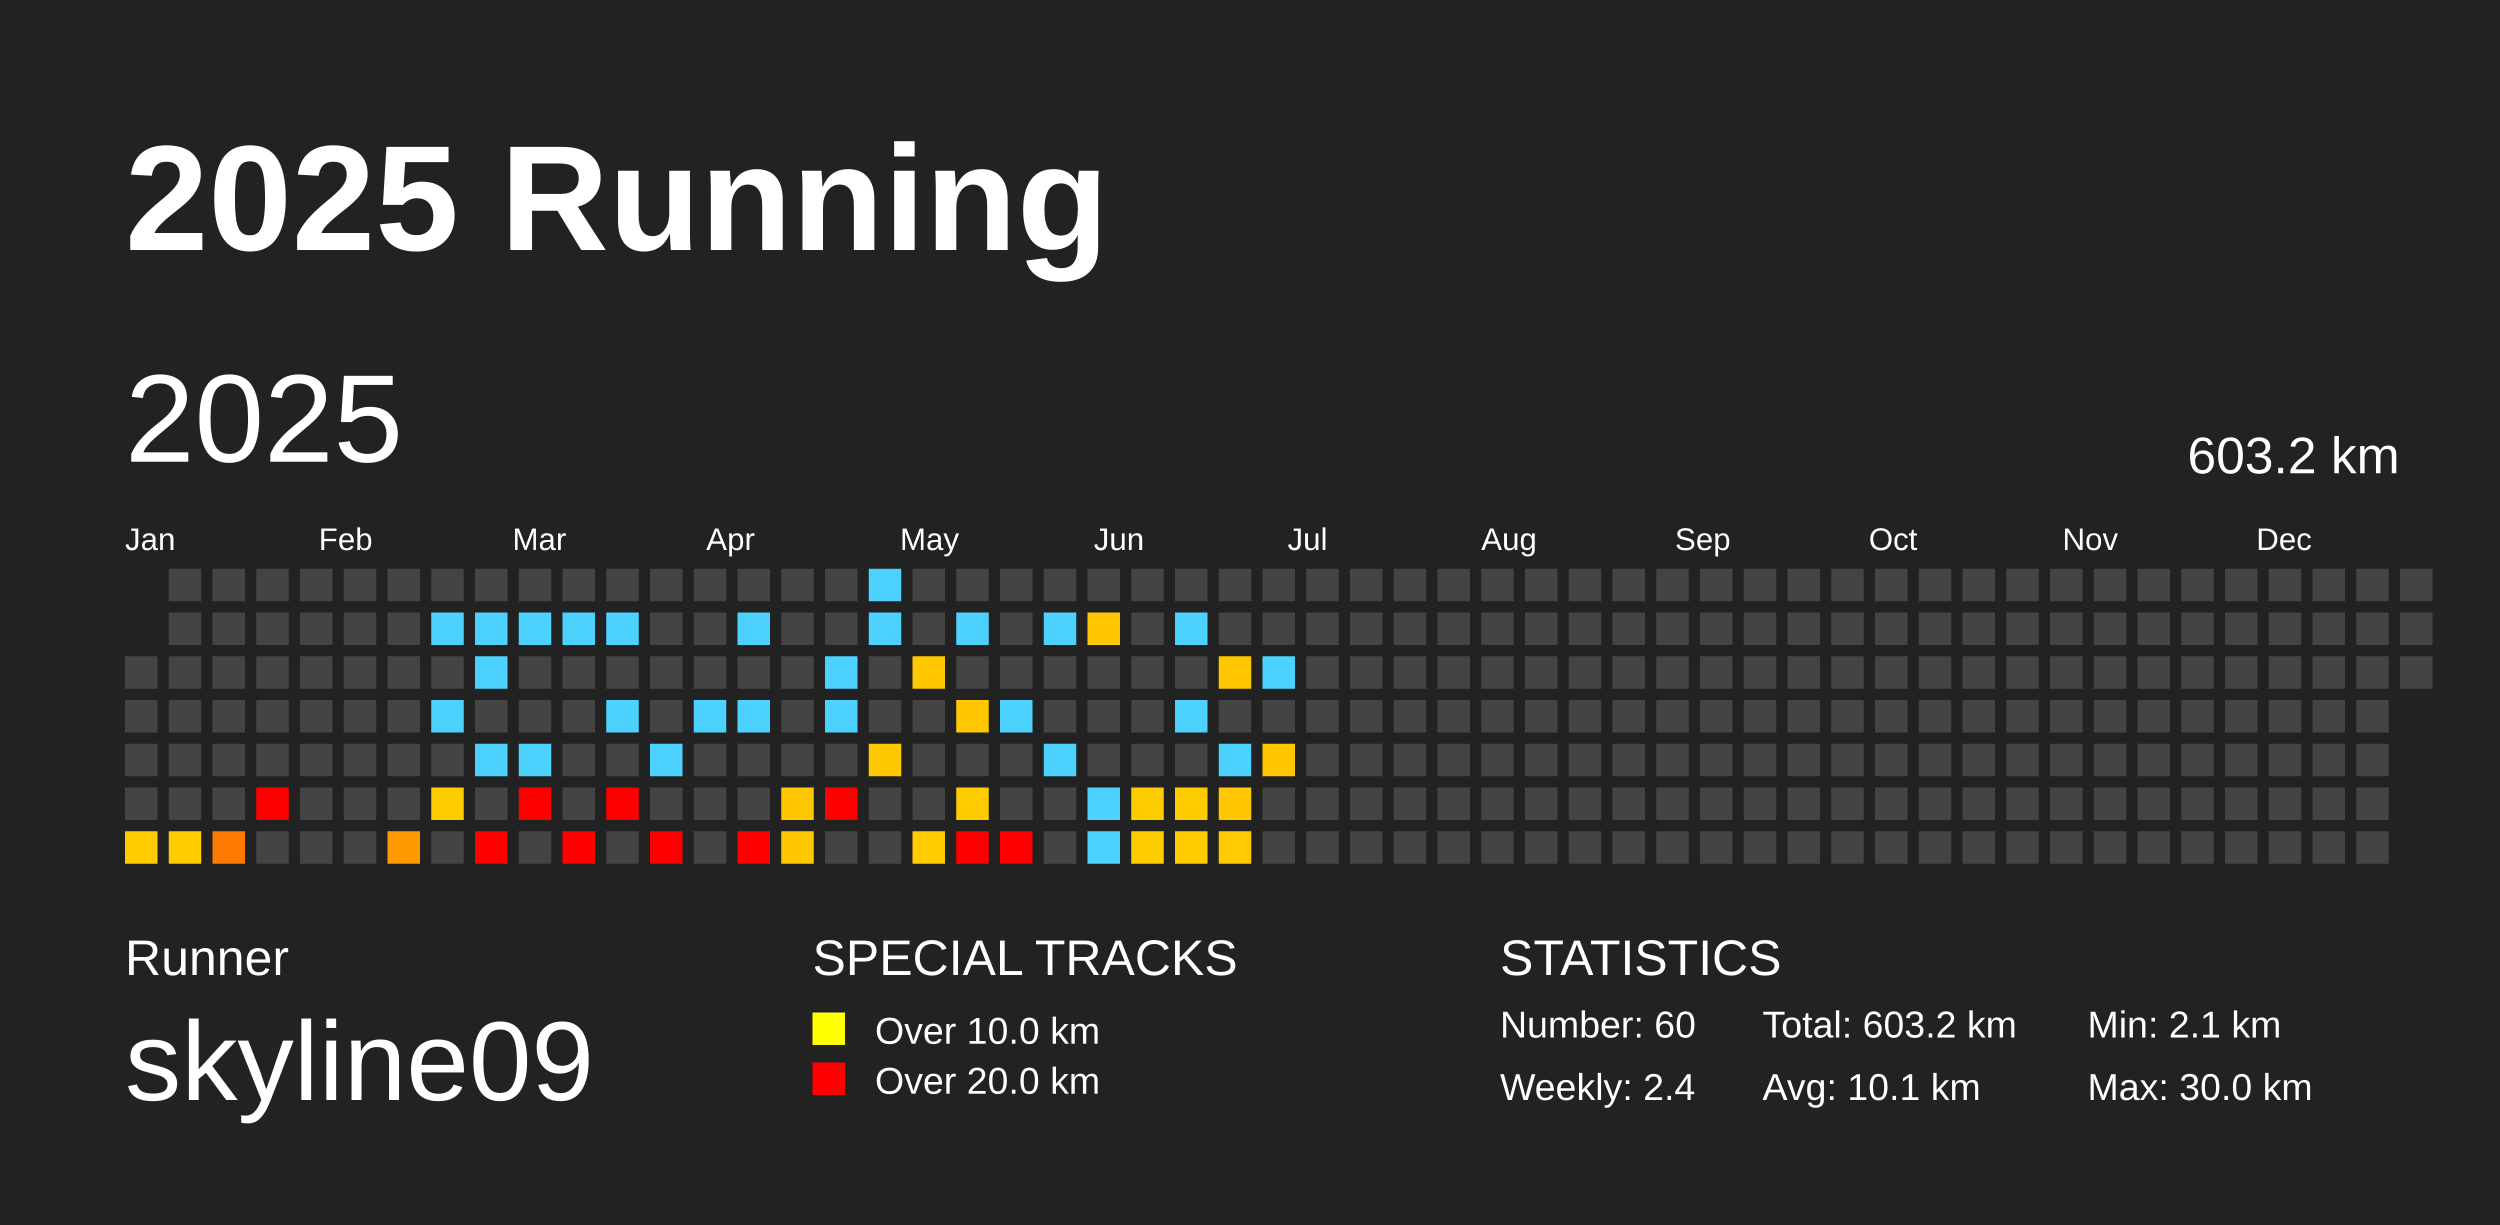
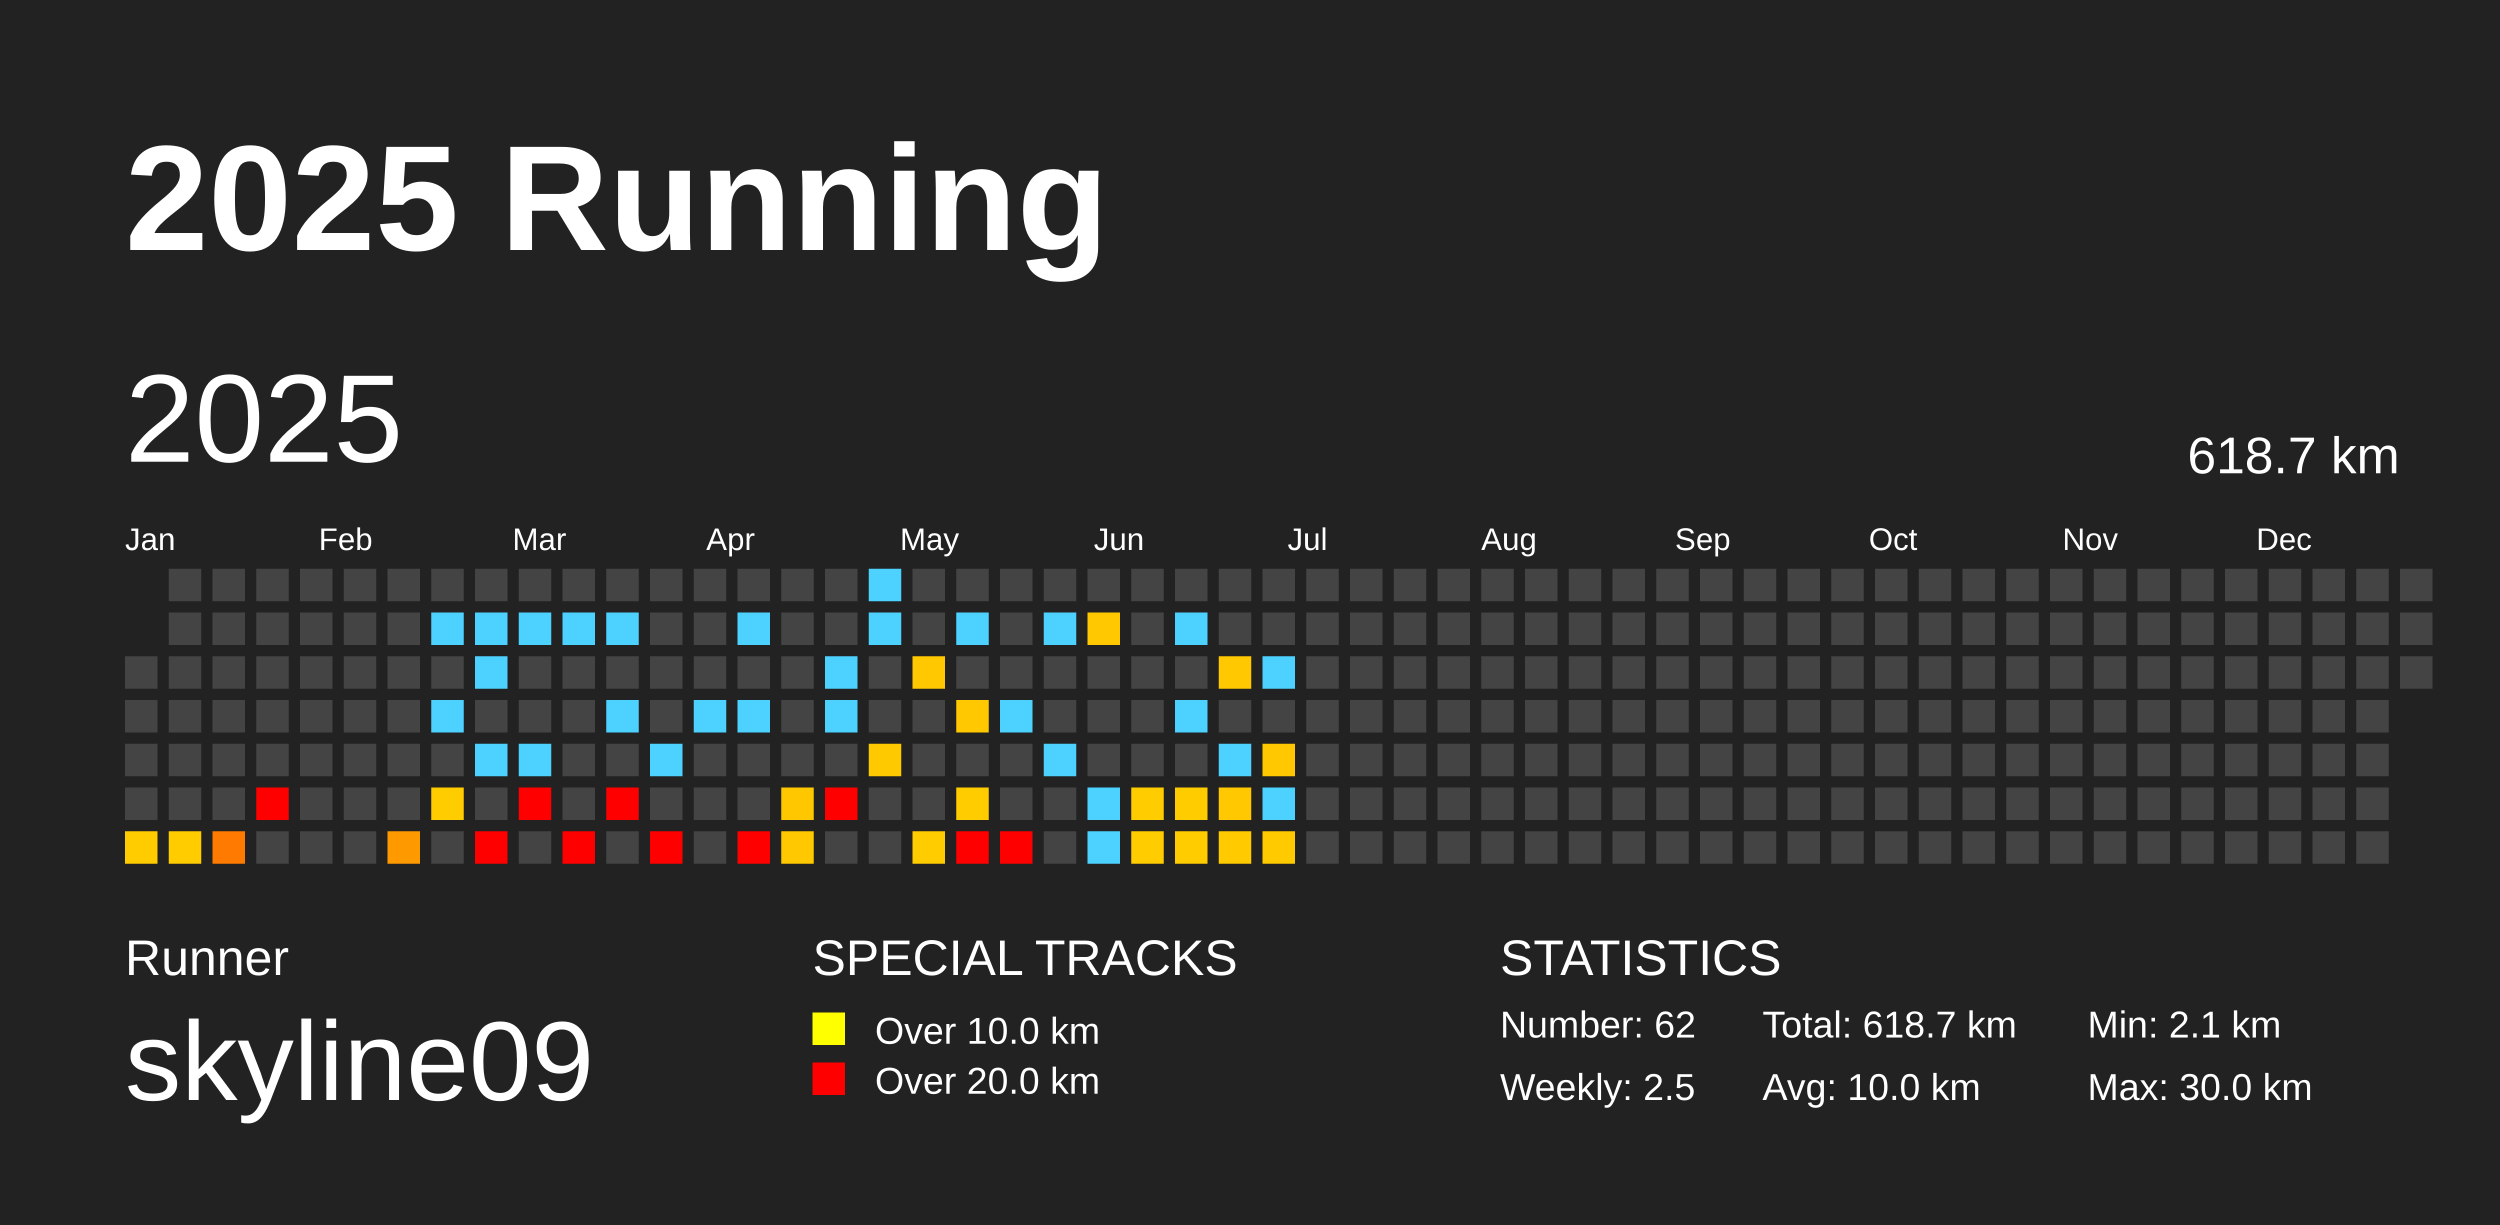
<svg xmlns="http://www.w3.org/2000/svg" baseProfile="full" height="98mm" version="1.1" viewBox="0,0,200,98" width="200mm">
  <defs />
  <rect fill="#222222" height="98" width="200" x="0" y="0" />
  <text fill="#FFFFFF" style="font-size:12px; font-family:Arial; font-weight:bold;" x="10" y="20">2025 Running</text>
  <text fill="#FFFFFF" style="font-size:4px; font-family:Arial" x="10" y="78">Runner</text>
  <text fill="#FFFFFF" style="font-size:9px; font-family:Arial" x="10" y="88">skyline09</text>
  <text fill="#FFFFFF" style="font-size:4px; font-family:Arial" x="65" y="78">SPECIAL TRACKS</text>
  <rect fill="yellow" height="2.6" width="2.6" x="65" y="81" />
  <text fill="#FFFFFF" style="font-size:3px; font-family:Arial" x="70" y="83.5">Over 10.0 km</text>
  <rect fill="red" height="2.6" width="2.6" x="65" y="85" />
  <text fill="#FFFFFF" style="font-size:3px; font-family:Arial" x="70" y="87.5">Over 20.0 km</text>
  <text fill="#FFFFFF" style="font-size:4px; font-family:Arial" x="120" y="78">STATISTICS</text>
-   <text fill="#FFFFFF" style="font-size:3px; font-family:Arial" x="120" y="83">Number: 60</text>
-   <text fill="#FFFFFF" style="font-size:3px; font-family:Arial" x="120" y="88">Weekly: 2.4</text>
-   <text fill="#FFFFFF" style="font-size:3px; font-family:Arial" x="141" y="83">Total: 603.2 km</text>
-   <text fill="#FFFFFF" style="font-size:3px; font-family:Arial" x="141" y="88">Avg: 10.1 km</text>
+   <text fill="#FFFFFF" style="font-size:3px; font-family:Arial" x="120" y="83">Number: 62</text>
+   <text fill="#FFFFFF" style="font-size:3px; font-family:Arial" x="120" y="88">Weekly: 2.5</text>
+   <text fill="#FFFFFF" style="font-size:3px; font-family:Arial" x="141" y="83">Total: 618.7 km</text>
+   <text fill="#FFFFFF" style="font-size:3px; font-family:Arial" x="141" y="88">Avg: 10.0 km</text>
  <text fill="#FFFFFF" style="font-size:3px; font-family:Arial" x="167" y="83">Min: 2.1 km</text>
  <text fill="#FFFFFF" style="font-size:3px; font-family:Arial" x="167" y="88">Max: 30.0 km</text>
  <text dominant-baseline="hanging" fill="#FFFFFF" style="font-size:10.0px; font-family:Arial;" x="10" y="30">2025</text>
-   <text dominant-baseline="hanging" fill="#FFFFFF" style="font-size:4.125px; font-family:Arial;" x="175" y="35">603.2 km</text>
+   <text dominant-baseline="hanging" fill="#FFFFFF" style="font-size:4.125px; font-family:Arial;" x="175" y="35">618.7 km</text>
  <text fill="#FFFFFF" style="font-size:2.5px; font-family:Arial" x="10.0" y="44">Jan</text>
  <text fill="#FFFFFF" style="font-size:2.5px; font-family:Arial" x="25.5" y="44">Feb</text>
  <text fill="#FFFFFF" style="font-size:2.5px; font-family:Arial" x="41.0" y="44">Mar</text>
  <text fill="#FFFFFF" style="font-size:2.5px; font-family:Arial" x="56.5" y="44">Apr</text>
  <text fill="#FFFFFF" style="font-size:2.5px; font-family:Arial" x="72.0" y="44">May</text>
  <text fill="#FFFFFF" style="font-size:2.5px; font-family:Arial" x="87.5" y="44">Jun</text>
  <text fill="#FFFFFF" style="font-size:2.5px; font-family:Arial" x="103.0" y="44">Jul</text>
  <text fill="#FFFFFF" style="font-size:2.5px; font-family:Arial" x="118.5" y="44">Aug</text>
  <text fill="#FFFFFF" style="font-size:2.5px; font-family:Arial" x="134.0" y="44">Sep</text>
  <text fill="#FFFFFF" style="font-size:2.5px; font-family:Arial" x="149.5" y="44">Oct</text>
  <text fill="#FFFFFF" style="font-size:2.5px; font-family:Arial" x="165.0" y="44">Nov</text>
  <text fill="#FFFFFF" style="font-size:2.5px; font-family:Arial" x="180.5" y="44">Dec</text>
  <rect fill="#444444" height="2.6" width="2.6" x="10.0" y="52.5" />
  <rect fill="#444444" height="2.6" width="2.6" x="10.0" y="56.0" />
  <rect fill="#444444" height="2.6" width="2.6" x="10.0" y="59.5" />
  <rect fill="#444444" height="2.6" width="2.6" x="10.0" y="63.0" />
  <rect fill="#ffcc00" height="2.6" width="2.6" x="10.0" y="66.5" />
  <rect fill="#444444" height="2.6" width="2.6" x="13.5" y="45.5" />
  <rect fill="#444444" height="2.6" width="2.6" x="13.5" y="49.0" />
  <rect fill="#444444" height="2.6" width="2.6" x="13.5" y="52.5" />
  <rect fill="#444444" height="2.6" width="2.6" x="13.5" y="56.0" />
  <rect fill="#444444" height="2.6" width="2.6" x="13.5" y="59.5" />
  <rect fill="#444444" height="2.6" width="2.6" x="13.5" y="63.0" />
  <rect fill="#ffcc00" height="2.6" width="2.6" x="13.5" y="66.5" />
  <rect fill="#444444" height="2.6" width="2.6" x="17.0" y="45.5" />
  <rect fill="#444444" height="2.6" width="2.6" x="17.0" y="49.0" />
  <rect fill="#444444" height="2.6" width="2.6" x="17.0" y="52.5" />
  <rect fill="#444444" height="2.6" width="2.6" x="17.0" y="56.0" />
  <rect fill="#444444" height="2.6" width="2.6" x="17.0" y="59.5" />
  <rect fill="#444444" height="2.6" width="2.6" x="17.0" y="63.0" />
  <rect fill="#ff7a00" height="2.6" width="2.6" x="17.0" y="66.5" />
  <rect fill="#444444" height="2.6" width="2.6" x="20.5" y="45.5" />
  <rect fill="#444444" height="2.6" width="2.6" x="20.5" y="49.0" />
  <rect fill="#444444" height="2.6" width="2.6" x="20.5" y="52.5" />
  <rect fill="#444444" height="2.6" width="2.6" x="20.5" y="56.0" />
  <rect fill="#444444" height="2.6" width="2.6" x="20.5" y="59.5" />
  <rect fill="red" height="2.6" width="2.6" x="20.5" y="63.0" />
  <rect fill="#444444" height="2.6" width="2.6" x="20.5" y="66.5" />
  <rect fill="#444444" height="2.6" width="2.6" x="24.0" y="45.5" />
  <rect fill="#444444" height="2.6" width="2.6" x="24.0" y="49.0" />
  <rect fill="#444444" height="2.6" width="2.6" x="24.0" y="52.5" />
  <rect fill="#444444" height="2.6" width="2.6" x="24.0" y="56.0" />
  <rect fill="#444444" height="2.6" width="2.6" x="24.0" y="59.5" />
  <rect fill="#444444" height="2.6" width="2.6" x="24.0" y="63.0" />
  <rect fill="#444444" height="2.6" width="2.6" x="24.0" y="66.5" />
  <rect fill="#444444" height="2.6" width="2.6" x="27.5" y="45.5" />
  <rect fill="#444444" height="2.6" width="2.6" x="27.5" y="49.0" />
  <rect fill="#444444" height="2.6" width="2.6" x="27.5" y="52.5" />
  <rect fill="#444444" height="2.6" width="2.6" x="27.5" y="56.0" />
  <rect fill="#444444" height="2.6" width="2.6" x="27.5" y="59.5" />
  <rect fill="#444444" height="2.6" width="2.6" x="27.5" y="63.0" />
  <rect fill="#444444" height="2.6" width="2.6" x="27.5" y="66.5" />
  <rect fill="#444444" height="2.6" width="2.6" x="31.0" y="45.5" />
  <rect fill="#444444" height="2.6" width="2.6" x="31.0" y="49.0" />
  <rect fill="#444444" height="2.6" width="2.6" x="31.0" y="52.5" />
  <rect fill="#444444" height="2.6" width="2.6" x="31.0" y="56.0" />
  <rect fill="#444444" height="2.6" width="2.6" x="31.0" y="59.5" />
  <rect fill="#444444" height="2.6" width="2.6" x="31.0" y="63.0" />
  <rect fill="#ff9900" height="2.6" width="2.6" x="31.0" y="66.5" />
  <rect fill="#444444" height="2.6" width="2.6" x="34.5" y="45.5" />
  <rect fill="#4dd2ff" height="2.6" width="2.6" x="34.5" y="49.0" />
  <rect fill="#444444" height="2.6" width="2.6" x="34.5" y="52.5" />
  <rect fill="#4dd2ff" height="2.6" width="2.6" x="34.5" y="56.0" />
  <rect fill="#444444" height="2.6" width="2.6" x="34.5" y="59.5" />
  <rect fill="#ffcc00" height="2.6" width="2.6" x="34.5" y="63.0" />
  <rect fill="#444444" height="2.6" width="2.6" x="34.5" y="66.5" />
  <rect fill="#444444" height="2.6" width="2.6" x="38.0" y="45.5" />
  <rect fill="#4dd2ff" height="2.6" width="2.6" x="38.0" y="49.0" />
  <rect fill="#4dd2ff" height="2.6" width="2.6" x="38.0" y="52.5" />
  <rect fill="#444444" height="2.6" width="2.6" x="38.0" y="56.0" />
  <rect fill="#4dd2ff" height="2.6" width="2.6" x="38.0" y="59.5" />
  <rect fill="#444444" height="2.6" width="2.6" x="38.0" y="63.0" />
  <rect fill="red" height="2.6" width="2.6" x="38.0" y="66.5" />
  <rect fill="#444444" height="2.6" width="2.6" x="41.5" y="45.5" />
  <rect fill="#4dd2ff" height="2.6" width="2.6" x="41.5" y="49.0" />
  <rect fill="#444444" height="2.6" width="2.6" x="41.5" y="52.5" />
  <rect fill="#444444" height="2.6" width="2.6" x="41.5" y="56.0" />
  <rect fill="#4dd2ff" height="2.6" width="2.6" x="41.5" y="59.5" />
  <rect fill="red" height="2.6" width="2.6" x="41.5" y="63.0" />
  <rect fill="#444444" height="2.6" width="2.6" x="41.5" y="66.5" />
  <rect fill="#444444" height="2.6" width="2.6" x="45.0" y="45.5" />
  <rect fill="#4dd2ff" height="2.6" width="2.6" x="45.0" y="49.0" />
  <rect fill="#444444" height="2.6" width="2.6" x="45.0" y="52.5" />
  <rect fill="#444444" height="2.6" width="2.6" x="45.0" y="56.0" />
  <rect fill="#444444" height="2.6" width="2.6" x="45.0" y="59.5" />
  <rect fill="#444444" height="2.6" width="2.6" x="45.0" y="63.0" />
  <rect fill="red" height="2.6" width="2.6" x="45.0" y="66.5" />
  <rect fill="#444444" height="2.6" width="2.6" x="48.5" y="45.5" />
  <rect fill="#4dd2ff" height="2.6" width="2.6" x="48.5" y="49.0" />
  <rect fill="#444444" height="2.6" width="2.6" x="48.5" y="52.5" />
  <rect fill="#4dd2ff" height="2.6" width="2.6" x="48.5" y="56.0" />
  <rect fill="#444444" height="2.6" width="2.6" x="48.5" y="59.5" />
  <rect fill="red" height="2.6" width="2.6" x="48.5" y="63.0" />
  <rect fill="#444444" height="2.6" width="2.6" x="48.5" y="66.5" />
  <rect fill="#444444" height="2.6" width="2.6" x="52.0" y="45.5" />
  <rect fill="#444444" height="2.6" width="2.6" x="52.0" y="49.0" />
  <rect fill="#444444" height="2.6" width="2.6" x="52.0" y="52.5" />
  <rect fill="#444444" height="2.6" width="2.6" x="52.0" y="56.0" />
  <rect fill="#4dd2ff" height="2.6" width="2.6" x="52.0" y="59.5" />
  <rect fill="#444444" height="2.6" width="2.6" x="52.0" y="63.0" />
  <rect fill="red" height="2.6" width="2.6" x="52.0" y="66.5" />
  <rect fill="#444444" height="2.6" width="2.6" x="55.5" y="45.5" />
  <rect fill="#444444" height="2.6" width="2.6" x="55.5" y="49.0" />
  <rect fill="#444444" height="2.6" width="2.6" x="55.5" y="52.5" />
  <rect fill="#4dd2ff" height="2.6" width="2.6" x="55.5" y="56.0" />
  <rect fill="#444444" height="2.6" width="2.6" x="55.5" y="59.5" />
  <rect fill="#444444" height="2.6" width="2.6" x="55.5" y="63.0" />
  <rect fill="#444444" height="2.6" width="2.6" x="55.5" y="66.5" />
  <rect fill="#444444" height="2.6" width="2.6" x="59.0" y="45.5" />
  <rect fill="#4dd2ff" height="2.6" width="2.6" x="59.0" y="49.0" />
  <rect fill="#444444" height="2.6" width="2.6" x="59.0" y="52.5" />
  <rect fill="#4dd2ff" height="2.6" width="2.6" x="59.0" y="56.0" />
  <rect fill="#444444" height="2.6" width="2.6" x="59.0" y="59.5" />
  <rect fill="#444444" height="2.6" width="2.6" x="59.0" y="63.0" />
  <rect fill="red" height="2.6" width="2.6" x="59.0" y="66.5" />
  <rect fill="#444444" height="2.6" width="2.6" x="62.5" y="45.5" />
  <rect fill="#444444" height="2.6" width="2.6" x="62.5" y="49.0" />
  <rect fill="#444444" height="2.6" width="2.6" x="62.5" y="52.5" />
  <rect fill="#444444" height="2.6" width="2.6" x="62.5" y="56.0" />
  <rect fill="#444444" height="2.6" width="2.6" x="62.5" y="59.5" />
  <rect fill="#ffc700" height="2.6" width="2.6" x="62.5" y="63.0" />
  <rect fill="#ffc800" height="2.6" width="2.6" x="62.5" y="66.5" />
  <rect fill="#444444" height="2.6" width="2.6" x="66.0" y="45.5" />
  <rect fill="#444444" height="2.6" width="2.6" x="66.0" y="49.0" />
  <rect fill="#4dd2ff" height="2.6" width="2.6" x="66.0" y="52.5" />
  <rect fill="#4dd2ff" height="2.6" width="2.6" x="66.0" y="56.0" />
  <rect fill="#444444" height="2.6" width="2.6" x="66.0" y="59.5" />
  <rect fill="red" height="2.6" width="2.6" x="66.0" y="63.0" />
  <rect fill="#444444" height="2.6" width="2.6" x="66.0" y="66.5" />
  <rect fill="#4dd2ff" height="2.6" width="2.6" x="69.5" y="45.5" />
  <rect fill="#4dd2ff" height="2.6" width="2.6" x="69.5" y="49.0" />
  <rect fill="#444444" height="2.6" width="2.6" x="69.5" y="52.5" />
  <rect fill="#444444" height="2.6" width="2.6" x="69.5" y="56.0" />
  <rect fill="#ffc900" height="2.6" width="2.6" x="69.5" y="59.5" />
  <rect fill="#444444" height="2.6" width="2.6" x="69.5" y="63.0" />
  <rect fill="#444444" height="2.6" width="2.6" x="69.5" y="66.5" />
  <rect fill="#444444" height="2.6" width="2.6" x="73.0" y="45.5" />
  <rect fill="#444444" height="2.6" width="2.6" x="73.0" y="49.0" />
  <rect fill="#ffc800" height="2.6" width="2.6" x="73.0" y="52.5" />
  <rect fill="#444444" height="2.6" width="2.6" x="73.0" y="56.0" />
  <rect fill="#444444" height="2.6" width="2.6" x="73.0" y="59.5" />
  <rect fill="#444444" height="2.6" width="2.6" x="73.0" y="63.0" />
  <rect fill="#ffcc00" height="2.6" width="2.6" x="73.0" y="66.5" />
  <rect fill="#444444" height="2.6" width="2.6" x="76.5" y="45.5" />
  <rect fill="#4dd2ff" height="2.6" width="2.6" x="76.5" y="49.0" />
  <rect fill="#444444" height="2.6" width="2.6" x="76.5" y="52.5" />
  <rect fill="#ffc800" height="2.6" width="2.6" x="76.5" y="56.0" />
  <rect fill="#444444" height="2.6" width="2.6" x="76.5" y="59.5" />
  <rect fill="#ffcc00" height="2.6" width="2.6" x="76.5" y="63.0" />
  <rect fill="red" height="2.6" width="2.6" x="76.5" y="66.5" />
  <rect fill="#444444" height="2.6" width="2.6" x="80.0" y="45.5" />
  <rect fill="#444444" height="2.6" width="2.6" x="80.0" y="49.0" />
  <rect fill="#444444" height="2.6" width="2.6" x="80.0" y="52.5" />
  <rect fill="#4dd2ff" height="2.6" width="2.6" x="80.0" y="56.0" />
  <rect fill="#444444" height="2.6" width="2.6" x="80.0" y="59.5" />
  <rect fill="#444444" height="2.6" width="2.6" x="80.0" y="63.0" />
  <rect fill="red" height="2.6" width="2.6" x="80.0" y="66.5" />
  <rect fill="#444444" height="2.6" width="2.6" x="83.5" y="45.5" />
  <rect fill="#4dd2ff" height="2.6" width="2.6" x="83.5" y="49.0" />
  <rect fill="#444444" height="2.6" width="2.6" x="83.5" y="52.5" />
  <rect fill="#444444" height="2.6" width="2.6" x="83.5" y="56.0" />
  <rect fill="#4dd2ff" height="2.6" width="2.6" x="83.5" y="59.5" />
  <rect fill="#444444" height="2.6" width="2.6" x="83.5" y="63.0" />
  <rect fill="#444444" height="2.6" width="2.6" x="83.5" y="66.5" />
  <rect fill="#444444" height="2.6" width="2.6" x="87.0" y="45.5" />
  <rect fill="#ffc800" height="2.6" width="2.6" x="87.0" y="49.0" />
  <rect fill="#444444" height="2.6" width="2.6" x="87.0" y="52.5" />
  <rect fill="#444444" height="2.6" width="2.6" x="87.0" y="56.0" />
  <rect fill="#444444" height="2.6" width="2.6" x="87.0" y="59.5" />
  <rect fill="#4dd2ff" height="2.6" width="2.6" x="87.0" y="63.0" />
  <rect fill="#4dd2ff" height="2.6" width="2.6" x="87.0" y="66.5" />
  <rect fill="#444444" height="2.6" width="2.6" x="90.5" y="45.5" />
  <rect fill="#444444" height="2.6" width="2.6" x="90.5" y="49.0" />
  <rect fill="#444444" height="2.6" width="2.6" x="90.5" y="52.5" />
  <rect fill="#444444" height="2.6" width="2.6" x="90.5" y="56.0" />
  <rect fill="#444444" height="2.6" width="2.6" x="90.5" y="59.5" />
  <rect fill="#ffcc00" height="2.6" width="2.6" x="90.5" y="63.0" />
  <rect fill="#ffcc00" height="2.6" width="2.6" x="90.5" y="66.5" />
  <rect fill="#444444" height="2.6" width="2.6" x="94.0" y="45.5" />
  <rect fill="#4dd2ff" height="2.6" width="2.6" x="94.0" y="49.0" />
  <rect fill="#444444" height="2.6" width="2.6" x="94.0" y="52.5" />
  <rect fill="#4dd2ff" height="2.6" width="2.6" x="94.0" y="56.0" />
  <rect fill="#444444" height="2.6" width="2.6" x="94.0" y="59.5" />
  <rect fill="#ffcc00" height="2.6" width="2.6" x="94.0" y="63.0" />
  <rect fill="#ffcc00" height="2.6" width="2.6" x="94.0" y="66.5" />
  <rect fill="#444444" height="2.6" width="2.6" x="97.5" y="45.5" />
  <rect fill="#444444" height="2.6" width="2.6" x="97.5" y="49.0" />
  <rect fill="#ffc800" height="2.6" width="2.6" x="97.5" y="52.5" />
  <rect fill="#444444" height="2.6" width="2.6" x="97.5" y="56.0" />
  <rect fill="#4dd2ff" height="2.6" width="2.6" x="97.5" y="59.5" />
  <rect fill="#ffc800" height="2.6" width="2.6" x="97.5" y="63.0" />
  <rect fill="#ffca00" height="2.6" width="2.6" x="97.5" y="66.5" />
  <rect fill="#444444" height="2.6" width="2.6" x="101.0" y="45.5" />
  <rect fill="#444444" height="2.6" width="2.6" x="101.0" y="49.0" />
  <rect fill="#4dd2ff" height="2.6" width="2.6" x="101.0" y="52.5" />
  <rect fill="#444444" height="2.6" width="2.6" x="101.0" y="56.0" />
  <rect fill="#ffc800" height="2.6" width="2.6" x="101.0" y="59.5" />
-   <rect fill="#444444" height="2.6" width="2.6" x="101.0" y="63.0" />
-   <rect fill="#444444" height="2.6" width="2.6" x="101.0" y="66.5" />
+   <rect fill="#4dd2ff" height="2.6" width="2.6" x="101.0" y="63.0" />
+   <rect fill="#ffca00" height="2.6" width="2.6" x="101.0" y="66.5" />
  <rect fill="#444444" height="2.6" width="2.6" x="104.5" y="45.5" />
  <rect fill="#444444" height="2.6" width="2.6" x="104.5" y="49.0" />
  <rect fill="#444444" height="2.6" width="2.6" x="104.5" y="52.5" />
  <rect fill="#444444" height="2.6" width="2.6" x="104.5" y="56.0" />
  <rect fill="#444444" height="2.6" width="2.6" x="104.5" y="59.5" />
  <rect fill="#444444" height="2.6" width="2.6" x="104.5" y="63.0" />
  <rect fill="#444444" height="2.6" width="2.6" x="104.5" y="66.5" />
  <rect fill="#444444" height="2.6" width="2.6" x="108.0" y="45.5" />
  <rect fill="#444444" height="2.6" width="2.6" x="108.0" y="49.0" />
  <rect fill="#444444" height="2.6" width="2.6" x="108.0" y="52.5" />
  <rect fill="#444444" height="2.6" width="2.6" x="108.0" y="56.0" />
  <rect fill="#444444" height="2.6" width="2.6" x="108.0" y="59.5" />
  <rect fill="#444444" height="2.6" width="2.6" x="108.0" y="63.0" />
  <rect fill="#444444" height="2.6" width="2.6" x="108.0" y="66.5" />
  <rect fill="#444444" height="2.6" width="2.6" x="111.5" y="45.5" />
  <rect fill="#444444" height="2.6" width="2.6" x="111.5" y="49.0" />
  <rect fill="#444444" height="2.6" width="2.6" x="111.5" y="52.5" />
  <rect fill="#444444" height="2.6" width="2.6" x="111.5" y="56.0" />
  <rect fill="#444444" height="2.6" width="2.6" x="111.5" y="59.5" />
  <rect fill="#444444" height="2.6" width="2.6" x="111.5" y="63.0" />
  <rect fill="#444444" height="2.6" width="2.6" x="111.5" y="66.5" />
  <rect fill="#444444" height="2.6" width="2.6" x="115.0" y="45.5" />
  <rect fill="#444444" height="2.6" width="2.6" x="115.0" y="49.0" />
  <rect fill="#444444" height="2.6" width="2.6" x="115.0" y="52.5" />
  <rect fill="#444444" height="2.6" width="2.6" x="115.0" y="56.0" />
  <rect fill="#444444" height="2.6" width="2.6" x="115.0" y="59.5" />
  <rect fill="#444444" height="2.6" width="2.6" x="115.0" y="63.0" />
  <rect fill="#444444" height="2.6" width="2.6" x="115.0" y="66.5" />
  <rect fill="#444444" height="2.6" width="2.6" x="118.5" y="45.5" />
  <rect fill="#444444" height="2.6" width="2.6" x="118.5" y="49.0" />
  <rect fill="#444444" height="2.6" width="2.6" x="118.5" y="52.5" />
  <rect fill="#444444" height="2.6" width="2.6" x="118.5" y="56.0" />
  <rect fill="#444444" height="2.6" width="2.6" x="118.5" y="59.5" />
  <rect fill="#444444" height="2.6" width="2.6" x="118.5" y="63.0" />
  <rect fill="#444444" height="2.6" width="2.6" x="118.5" y="66.5" />
  <rect fill="#444444" height="2.6" width="2.6" x="122.0" y="45.5" />
  <rect fill="#444444" height="2.6" width="2.6" x="122.0" y="49.0" />
  <rect fill="#444444" height="2.6" width="2.6" x="122.0" y="52.5" />
  <rect fill="#444444" height="2.6" width="2.6" x="122.0" y="56.0" />
  <rect fill="#444444" height="2.6" width="2.6" x="122.0" y="59.5" />
  <rect fill="#444444" height="2.6" width="2.6" x="122.0" y="63.0" />
  <rect fill="#444444" height="2.6" width="2.6" x="122.0" y="66.5" />
  <rect fill="#444444" height="2.6" width="2.6" x="125.5" y="45.5" />
  <rect fill="#444444" height="2.6" width="2.6" x="125.5" y="49.0" />
  <rect fill="#444444" height="2.6" width="2.6" x="125.5" y="52.5" />
  <rect fill="#444444" height="2.6" width="2.6" x="125.5" y="56.0" />
  <rect fill="#444444" height="2.6" width="2.6" x="125.5" y="59.5" />
  <rect fill="#444444" height="2.6" width="2.6" x="125.5" y="63.0" />
  <rect fill="#444444" height="2.6" width="2.6" x="125.5" y="66.5" />
  <rect fill="#444444" height="2.6" width="2.6" x="129.0" y="45.5" />
  <rect fill="#444444" height="2.6" width="2.6" x="129.0" y="49.0" />
  <rect fill="#444444" height="2.6" width="2.6" x="129.0" y="52.5" />
  <rect fill="#444444" height="2.6" width="2.6" x="129.0" y="56.0" />
  <rect fill="#444444" height="2.6" width="2.6" x="129.0" y="59.5" />
  <rect fill="#444444" height="2.6" width="2.6" x="129.0" y="63.0" />
  <rect fill="#444444" height="2.6" width="2.6" x="129.0" y="66.5" />
  <rect fill="#444444" height="2.6" width="2.6" x="132.5" y="45.5" />
  <rect fill="#444444" height="2.6" width="2.6" x="132.5" y="49.0" />
  <rect fill="#444444" height="2.6" width="2.6" x="132.5" y="52.5" />
  <rect fill="#444444" height="2.6" width="2.6" x="132.5" y="56.0" />
  <rect fill="#444444" height="2.6" width="2.6" x="132.5" y="59.5" />
  <rect fill="#444444" height="2.6" width="2.6" x="132.5" y="63.0" />
  <rect fill="#444444" height="2.6" width="2.6" x="132.5" y="66.5" />
  <rect fill="#444444" height="2.6" width="2.6" x="136.0" y="45.5" />
  <rect fill="#444444" height="2.6" width="2.6" x="136.0" y="49.0" />
  <rect fill="#444444" height="2.6" width="2.6" x="136.0" y="52.5" />
  <rect fill="#444444" height="2.6" width="2.6" x="136.0" y="56.0" />
  <rect fill="#444444" height="2.6" width="2.6" x="136.0" y="59.5" />
  <rect fill="#444444" height="2.6" width="2.6" x="136.0" y="63.0" />
  <rect fill="#444444" height="2.6" width="2.6" x="136.0" y="66.5" />
  <rect fill="#444444" height="2.6" width="2.6" x="139.5" y="45.5" />
  <rect fill="#444444" height="2.6" width="2.6" x="139.5" y="49.0" />
  <rect fill="#444444" height="2.6" width="2.6" x="139.5" y="52.5" />
  <rect fill="#444444" height="2.6" width="2.6" x="139.5" y="56.0" />
  <rect fill="#444444" height="2.6" width="2.6" x="139.5" y="59.5" />
  <rect fill="#444444" height="2.6" width="2.6" x="139.5" y="63.0" />
  <rect fill="#444444" height="2.6" width="2.6" x="139.5" y="66.5" />
  <rect fill="#444444" height="2.6" width="2.6" x="143.0" y="45.5" />
  <rect fill="#444444" height="2.6" width="2.6" x="143.0" y="49.0" />
  <rect fill="#444444" height="2.6" width="2.6" x="143.0" y="52.5" />
  <rect fill="#444444" height="2.6" width="2.6" x="143.0" y="56.0" />
  <rect fill="#444444" height="2.6" width="2.6" x="143.0" y="59.5" />
  <rect fill="#444444" height="2.6" width="2.6" x="143.0" y="63.0" />
  <rect fill="#444444" height="2.6" width="2.6" x="143.0" y="66.5" />
  <rect fill="#444444" height="2.6" width="2.6" x="146.5" y="45.5" />
  <rect fill="#444444" height="2.6" width="2.6" x="146.5" y="49.0" />
  <rect fill="#444444" height="2.6" width="2.6" x="146.5" y="52.5" />
  <rect fill="#444444" height="2.6" width="2.6" x="146.5" y="56.0" />
  <rect fill="#444444" height="2.6" width="2.6" x="146.5" y="59.5" />
  <rect fill="#444444" height="2.6" width="2.6" x="146.5" y="63.0" />
  <rect fill="#444444" height="2.6" width="2.6" x="146.5" y="66.5" />
  <rect fill="#444444" height="2.6" width="2.6" x="150.0" y="45.5" />
  <rect fill="#444444" height="2.6" width="2.6" x="150.0" y="49.0" />
  <rect fill="#444444" height="2.6" width="2.6" x="150.0" y="52.5" />
  <rect fill="#444444" height="2.6" width="2.6" x="150.0" y="56.0" />
  <rect fill="#444444" height="2.6" width="2.6" x="150.0" y="59.5" />
  <rect fill="#444444" height="2.6" width="2.6" x="150.0" y="63.0" />
  <rect fill="#444444" height="2.6" width="2.6" x="150.0" y="66.5" />
  <rect fill="#444444" height="2.6" width="2.6" x="153.5" y="45.5" />
  <rect fill="#444444" height="2.6" width="2.6" x="153.5" y="49.0" />
  <rect fill="#444444" height="2.6" width="2.6" x="153.5" y="52.5" />
  <rect fill="#444444" height="2.6" width="2.6" x="153.5" y="56.0" />
  <rect fill="#444444" height="2.6" width="2.6" x="153.5" y="59.5" />
  <rect fill="#444444" height="2.6" width="2.6" x="153.5" y="63.0" />
  <rect fill="#444444" height="2.6" width="2.6" x="153.5" y="66.5" />
  <rect fill="#444444" height="2.6" width="2.6" x="157.0" y="45.5" />
  <rect fill="#444444" height="2.6" width="2.6" x="157.0" y="49.0" />
  <rect fill="#444444" height="2.6" width="2.6" x="157.0" y="52.5" />
  <rect fill="#444444" height="2.6" width="2.6" x="157.0" y="56.0" />
  <rect fill="#444444" height="2.6" width="2.6" x="157.0" y="59.5" />
  <rect fill="#444444" height="2.6" width="2.6" x="157.0" y="63.0" />
  <rect fill="#444444" height="2.6" width="2.6" x="157.0" y="66.5" />
  <rect fill="#444444" height="2.6" width="2.6" x="160.5" y="45.5" />
  <rect fill="#444444" height="2.6" width="2.6" x="160.5" y="49.0" />
  <rect fill="#444444" height="2.6" width="2.6" x="160.5" y="52.5" />
  <rect fill="#444444" height="2.6" width="2.6" x="160.5" y="56.0" />
  <rect fill="#444444" height="2.6" width="2.6" x="160.5" y="59.5" />
  <rect fill="#444444" height="2.6" width="2.6" x="160.5" y="63.0" />
  <rect fill="#444444" height="2.6" width="2.6" x="160.5" y="66.5" />
  <rect fill="#444444" height="2.6" width="2.6" x="164.0" y="45.5" />
  <rect fill="#444444" height="2.6" width="2.6" x="164.0" y="49.0" />
  <rect fill="#444444" height="2.6" width="2.6" x="164.0" y="52.5" />
  <rect fill="#444444" height="2.6" width="2.6" x="164.0" y="56.0" />
  <rect fill="#444444" height="2.6" width="2.6" x="164.0" y="59.5" />
  <rect fill="#444444" height="2.6" width="2.6" x="164.0" y="63.0" />
  <rect fill="#444444" height="2.6" width="2.6" x="164.0" y="66.5" />
  <rect fill="#444444" height="2.6" width="2.6" x="167.5" y="45.5" />
  <rect fill="#444444" height="2.6" width="2.6" x="167.5" y="49.0" />
  <rect fill="#444444" height="2.6" width="2.6" x="167.5" y="52.5" />
  <rect fill="#444444" height="2.6" width="2.6" x="167.5" y="56.0" />
  <rect fill="#444444" height="2.6" width="2.6" x="167.5" y="59.5" />
  <rect fill="#444444" height="2.6" width="2.6" x="167.5" y="63.0" />
  <rect fill="#444444" height="2.6" width="2.6" x="167.5" y="66.5" />
  <rect fill="#444444" height="2.6" width="2.6" x="171.0" y="45.5" />
  <rect fill="#444444" height="2.6" width="2.6" x="171.0" y="49.0" />
  <rect fill="#444444" height="2.6" width="2.6" x="171.0" y="52.5" />
  <rect fill="#444444" height="2.6" width="2.6" x="171.0" y="56.0" />
  <rect fill="#444444" height="2.6" width="2.6" x="171.0" y="59.5" />
  <rect fill="#444444" height="2.6" width="2.6" x="171.0" y="63.0" />
  <rect fill="#444444" height="2.6" width="2.6" x="171.0" y="66.5" />
  <rect fill="#444444" height="2.6" width="2.6" x="174.5" y="45.5" />
  <rect fill="#444444" height="2.6" width="2.6" x="174.5" y="49.0" />
  <rect fill="#444444" height="2.6" width="2.6" x="174.5" y="52.5" />
  <rect fill="#444444" height="2.6" width="2.6" x="174.5" y="56.0" />
  <rect fill="#444444" height="2.6" width="2.6" x="174.5" y="59.5" />
  <rect fill="#444444" height="2.6" width="2.6" x="174.5" y="63.0" />
  <rect fill="#444444" height="2.6" width="2.6" x="174.5" y="66.5" />
  <rect fill="#444444" height="2.6" width="2.6" x="178.0" y="45.5" />
  <rect fill="#444444" height="2.6" width="2.6" x="178.0" y="49.0" />
  <rect fill="#444444" height="2.6" width="2.6" x="178.0" y="52.5" />
  <rect fill="#444444" height="2.6" width="2.6" x="178.0" y="56.0" />
  <rect fill="#444444" height="2.6" width="2.6" x="178.0" y="59.5" />
  <rect fill="#444444" height="2.6" width="2.6" x="178.0" y="63.0" />
  <rect fill="#444444" height="2.6" width="2.6" x="178.0" y="66.5" />
  <rect fill="#444444" height="2.6" width="2.6" x="181.5" y="45.5" />
  <rect fill="#444444" height="2.6" width="2.6" x="181.5" y="49.0" />
  <rect fill="#444444" height="2.6" width="2.6" x="181.5" y="52.5" />
  <rect fill="#444444" height="2.6" width="2.6" x="181.5" y="56.0" />
  <rect fill="#444444" height="2.6" width="2.6" x="181.5" y="59.5" />
  <rect fill="#444444" height="2.6" width="2.6" x="181.5" y="63.0" />
  <rect fill="#444444" height="2.6" width="2.6" x="181.5" y="66.5" />
  <rect fill="#444444" height="2.6" width="2.6" x="185.0" y="45.5" />
  <rect fill="#444444" height="2.6" width="2.6" x="185.0" y="49.0" />
  <rect fill="#444444" height="2.6" width="2.6" x="185.0" y="52.5" />
  <rect fill="#444444" height="2.6" width="2.6" x="185.0" y="56.0" />
  <rect fill="#444444" height="2.6" width="2.6" x="185.0" y="59.5" />
  <rect fill="#444444" height="2.6" width="2.6" x="185.0" y="63.0" />
  <rect fill="#444444" height="2.6" width="2.6" x="185.0" y="66.5" />
  <rect fill="#444444" height="2.6" width="2.6" x="188.5" y="45.5" />
  <rect fill="#444444" height="2.6" width="2.6" x="188.5" y="49.0" />
  <rect fill="#444444" height="2.6" width="2.6" x="188.5" y="52.5" />
  <rect fill="#444444" height="2.6" width="2.6" x="188.5" y="56.0" />
  <rect fill="#444444" height="2.6" width="2.6" x="188.5" y="59.5" />
  <rect fill="#444444" height="2.6" width="2.6" x="188.5" y="63.0" />
  <rect fill="#444444" height="2.6" width="2.6" x="188.5" y="66.5" />
  <rect fill="#444444" height="2.6" width="2.6" x="192.0" y="45.5" />
  <rect fill="#444444" height="2.6" width="2.6" x="192.0" y="49.0" />
  <rect fill="#444444" height="2.6" width="2.6" x="192.0" y="52.5" />
</svg>
